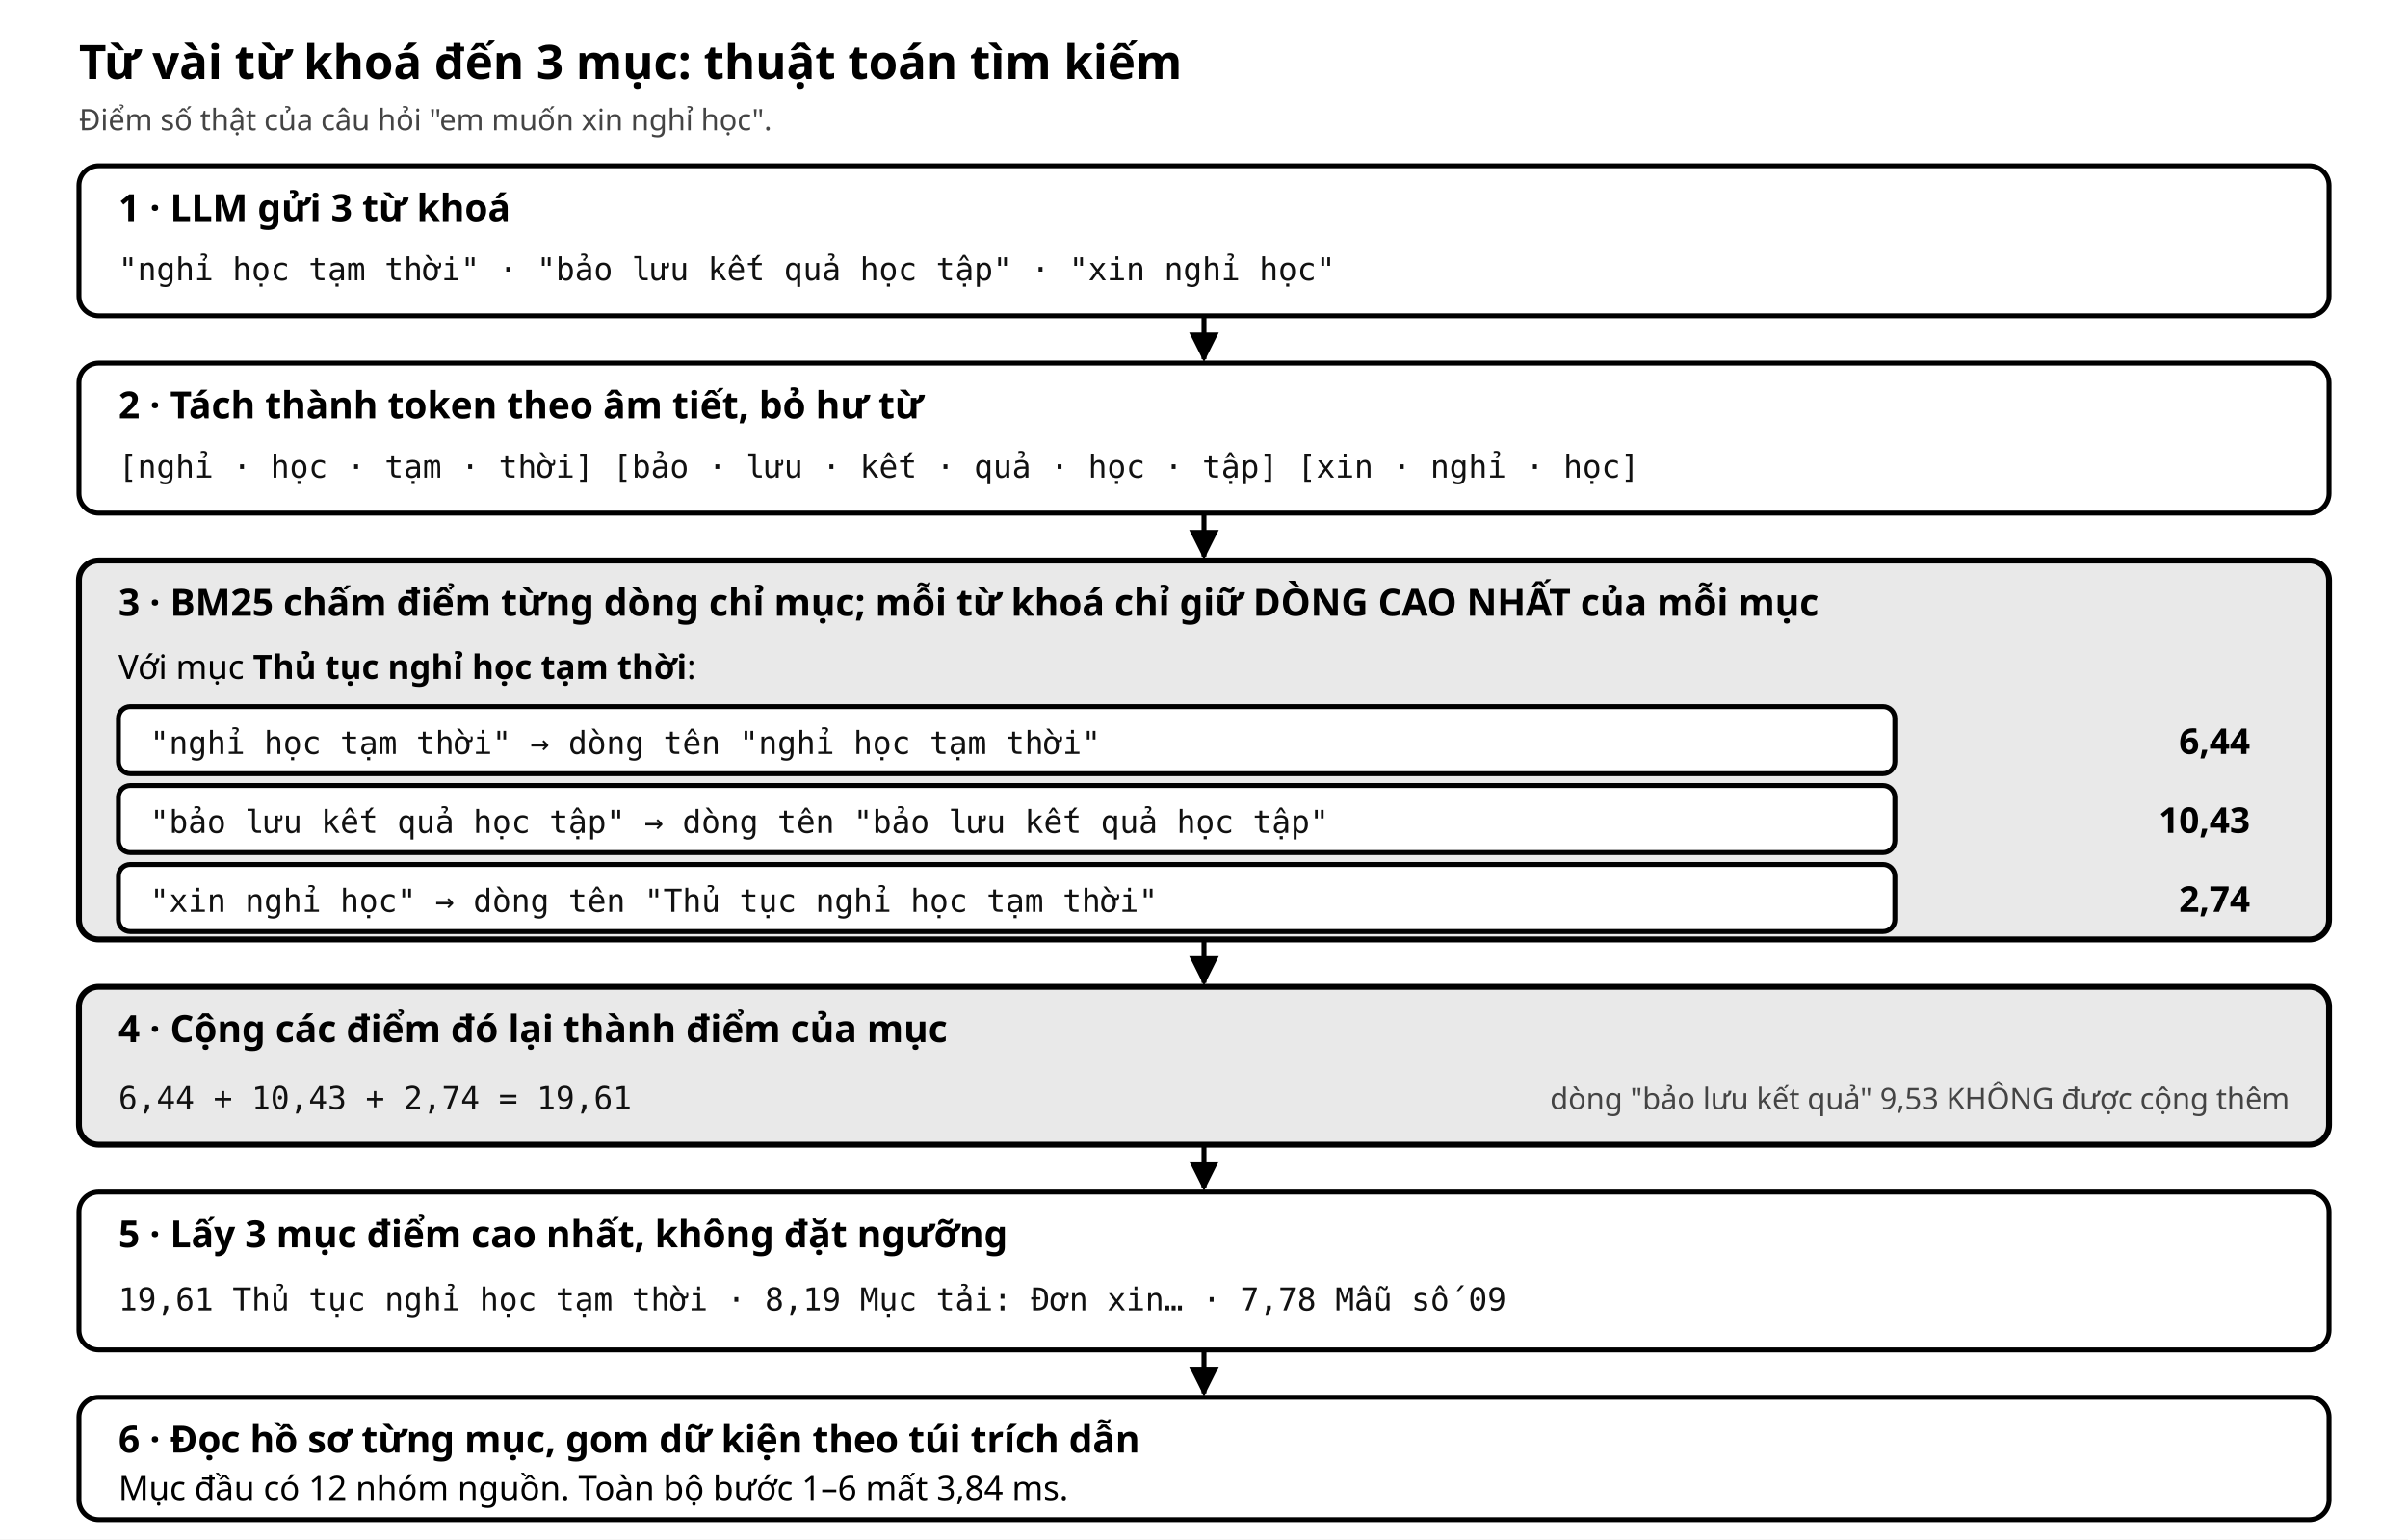
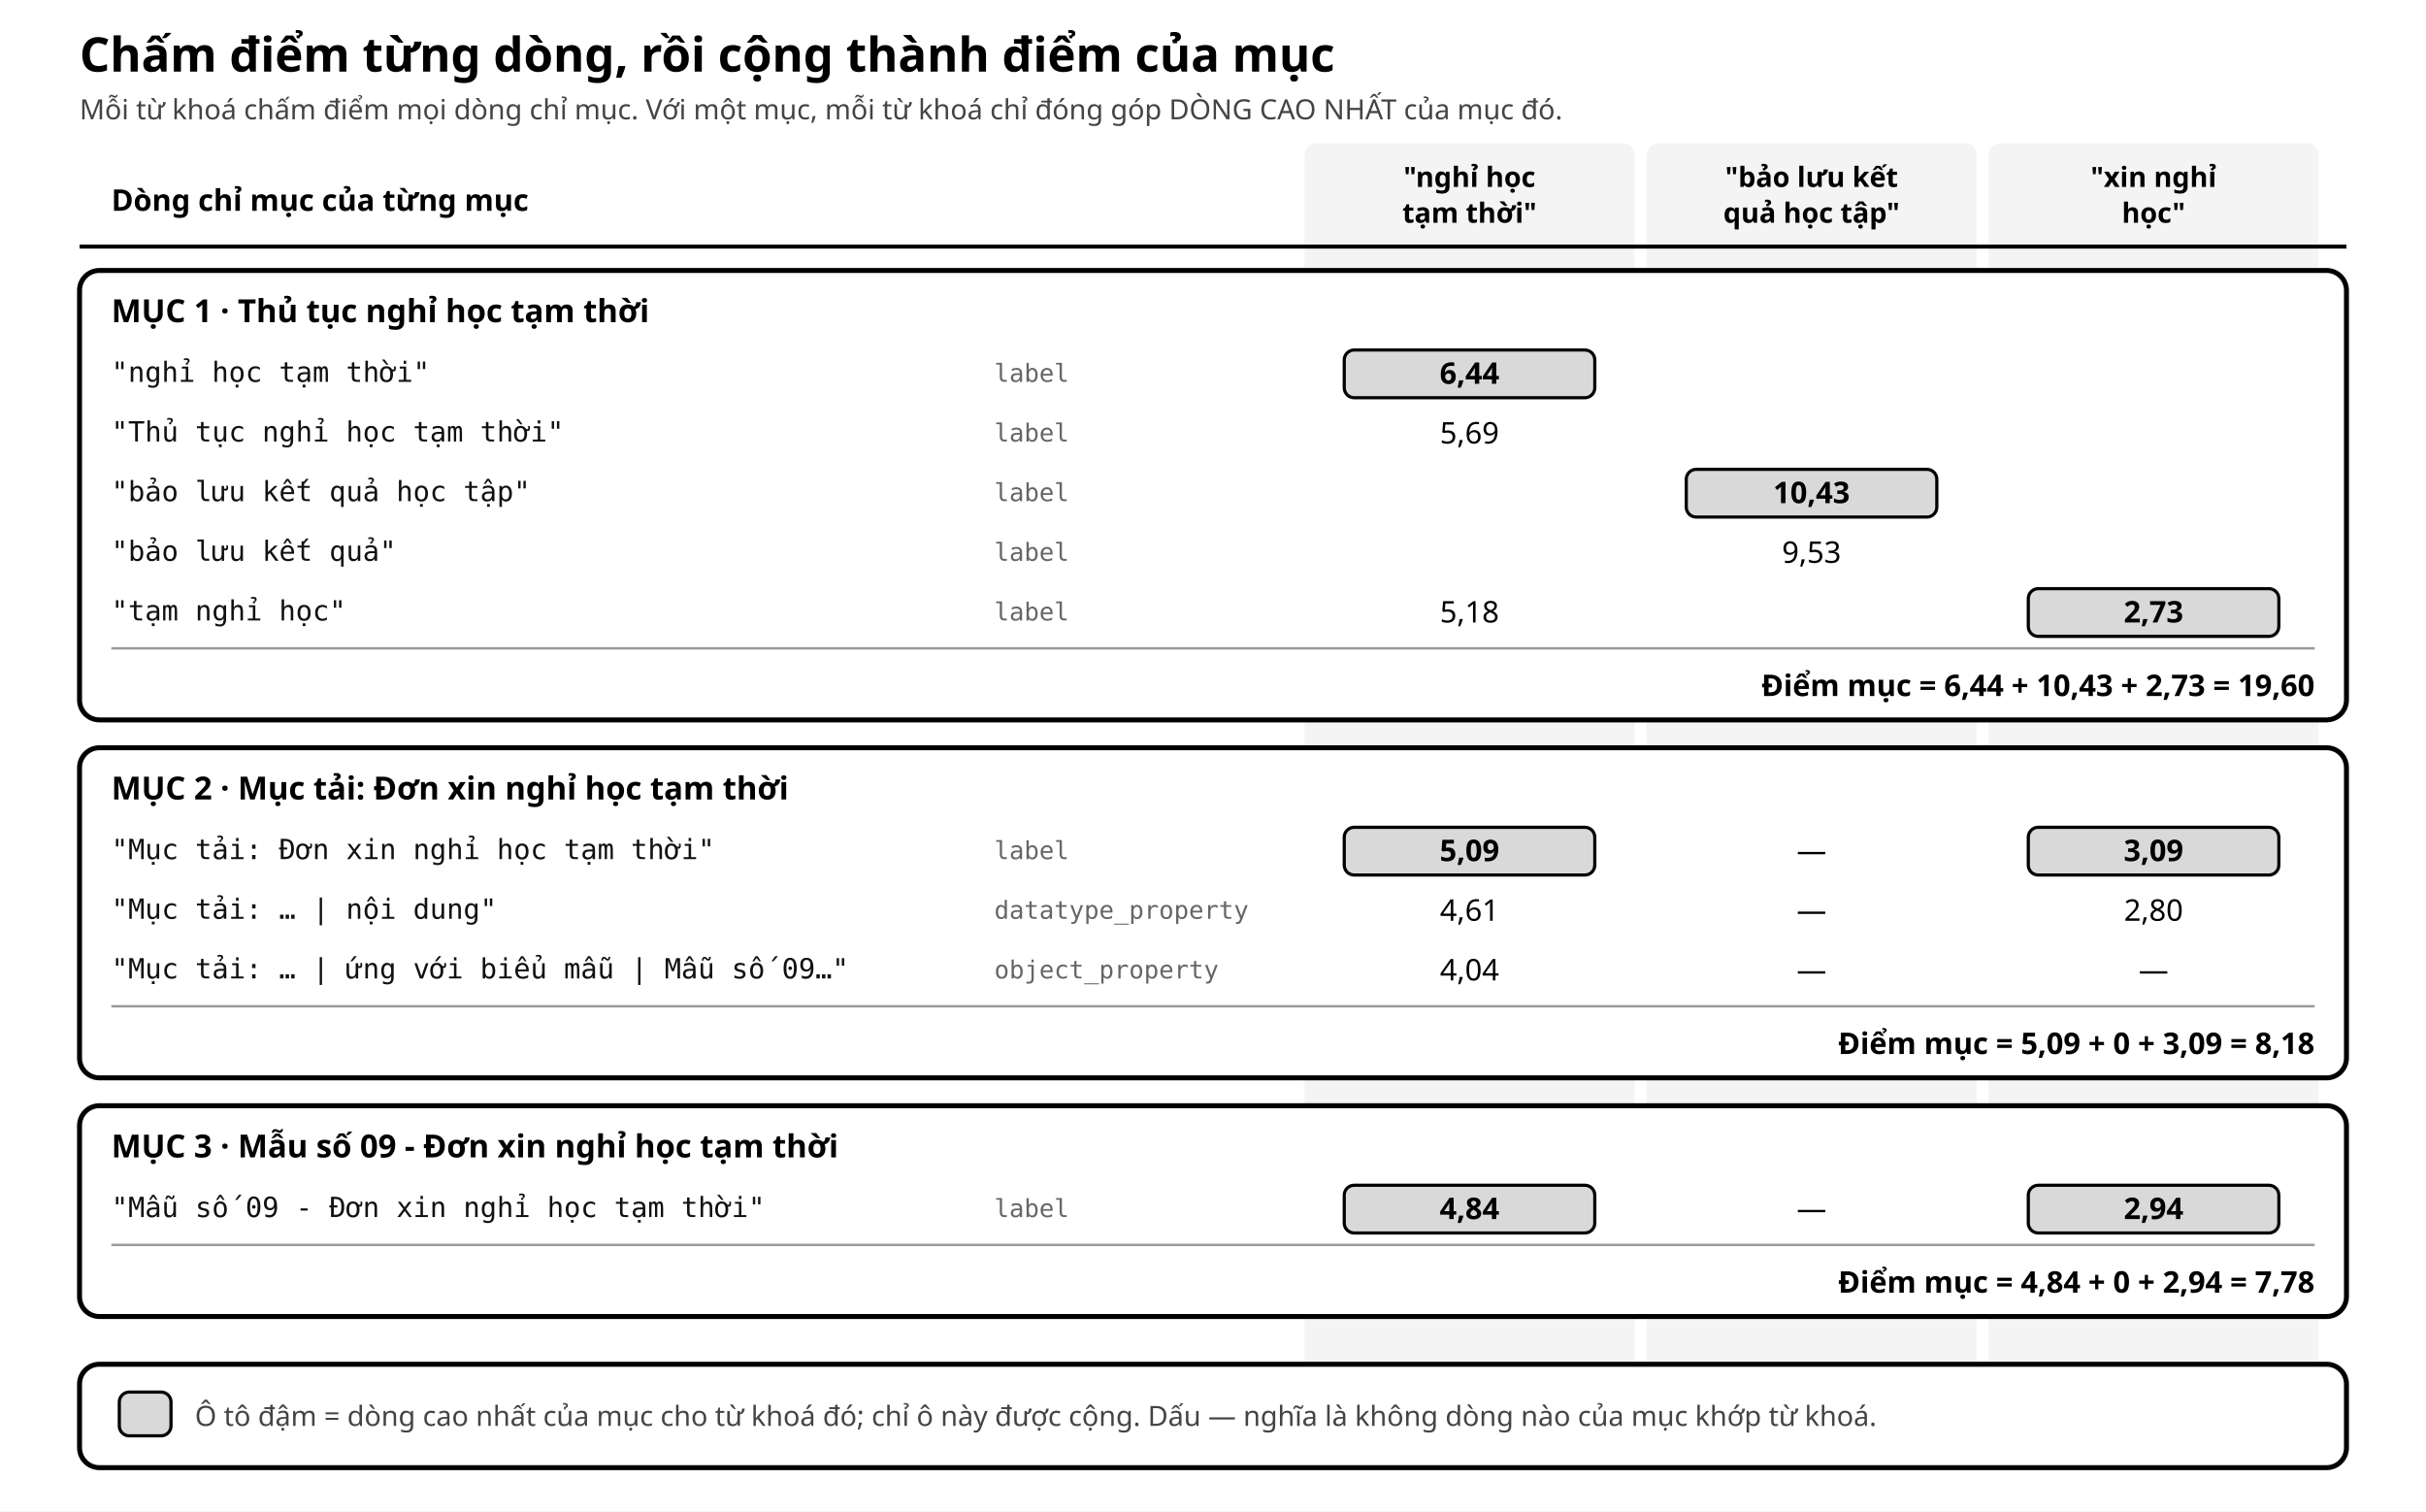
- <svg xmlns="http://www.w3.org/2000/svg" width="1220" height="780" viewBox="0 0 1220 780" font-family="Noto Sans, DejaVu Sans, sans-serif">
+ <svg xmlns="http://www.w3.org/2000/svg" width="1220" height="760" viewBox="0 0 1220 760" font-family="Noto Sans, DejaVu Sans, sans-serif">
  <defs>
-     <marker id="mui" viewBox="0 0 10 10" refX="9" refY="5" markerWidth="6" markerHeight="6" orient="auto-start-reverse">
-       <path d="M0 0 L10 5 L0 10 z" fill="#000000" />
-     </marker>
    <style>
-       .o    { fill: #ffffff; stroke: #000000; stroke-width: 2.5; }
-       .odam { fill: #e9e9e9; stroke: #000000; stroke-width: 3; }
-       .tieu { fill: #000000; font-size: 19px; font-weight: 700; }
-       .tt   { fill: #000000; font-size: 17px; }
-       .ma   { fill: #111111; font-size: 16px; font-family: "DejaVu Sans Mono", monospace; }
-       .mui  { stroke: #000000; stroke-width: 2.5; fill: none; marker-end: url(#mui); }
-       .diem { fill: #000000; font-size: 18px; font-weight: 700; text-anchor: end; }
+       .o     { fill: #ffffff; stroke: #000000; stroke-width: 2.5; }
+       .cot   { fill: #f4f4f4; stroke: none; }
+       .chon  { fill: #d9d9d9; stroke: #000000; stroke-width: 1.6; }
+       .kw    { fill: #000000; font-size: 14px; font-weight: 700; text-anchor: middle; }
+       .ma    { fill: #111111; font-size: 14px; font-family: "DejaVu Sans Mono", monospace; }
+       .loai  { fill: #666666; font-size: 12.5px; font-family: "DejaVu Sans Mono", monospace; }
+       .diem  { fill: #000000; font-size: 15px; text-anchor: middle; font-variant-numeric: tabular-nums; }
+       .dammuc{ fill: #000000; font-size: 16px; font-weight: 700; }
+       .tong  { fill: #000000; font-size: 15px; font-weight: 700; text-anchor: end; }
+       .ghi   { fill: #444444; font-size: 14px; }
    </style>
  </defs>
-   <rect width="1220" height="780" fill="#ffffff" />
-   <text x="40" y="40" style="font-size:24px; font-weight:700">Từ vài từ khoá đến 3 mục: thuật toán tìm kiếm</text>
-   <text x="40" y="66" style="font-size:15px; fill:#444">Điểm số thật của câu hỏi "em muốn xin nghỉ học".</text>
-   <rect x="40" y="84" width="1140" height="76" rx="10" class="o" />
-   <text x="60" y="112" class="tieu">1 · LLM gửi 3 từ khoá</text>
-   <text x="60" y="142" class="ma">"nghỉ học tạm thời"   ·   "bảo lưu kết quả học tập"   ·   "xin nghỉ học"</text>
-   <path class="mui" d="M610 160 V182" />
-   <rect x="40" y="184" width="1140" height="76" rx="10" class="o" />
-   <text x="60" y="212" class="tieu">2 · Tách thành token theo âm tiết, bỏ hư từ</text>
-   <text x="60" y="242" class="ma">[nghỉ · học · tạm · thời]   [bảo · lưu · kết · quả · học · tập]   [xin · nghỉ · học]</text>
-   <path class="mui" d="M610 260 V282" />
-   <rect x="40" y="284" width="1140" height="192" rx="10" class="odam" />
-   <text x="60" y="312" class="tieu">3 · BM25 chấm điểm từng dòng chỉ mục; mỗi từ khoá chỉ giữ DÒNG CAO NHẤT của mỗi mục</text>
-   <text x="60" y="344" class="tt">Với mục <tspan font-weight="700">Thủ tục nghỉ học tạm thời</tspan>:</text>
-   <rect x="60" y="358" width="900" height="34" rx="6" class="o" />
-   <text x="76" y="382" class="ma">"nghỉ học tạm thời"        → dòng tên  "nghỉ học tạm thời"</text>
-   <text x="1140" y="382" class="diem">6,44</text>
-   <rect x="60" y="398" width="900" height="34" rx="6" class="o" />
-   <text x="76" y="422" class="ma">"bảo lưu kết quả học tập"  → dòng tên  "bảo lưu kết quả học tập"</text>
-   <text x="1140" y="422" class="diem">10,43</text>
-   <rect x="60" y="438" width="900" height="34" rx="6" class="o" />
-   <text x="76" y="462" class="ma">"xin nghỉ học"             → dòng tên  "Thủ tục nghỉ học tạm thời"</text>
-   <text x="1140" y="462" class="diem">2,74</text>
-   <path class="mui" d="M610 476 V498" />
-   <rect x="40" y="500" width="1140" height="80" rx="10" class="odam" />
-   <text x="60" y="528" class="tieu">4 · Cộng các điểm đó lại thành điểm của mục</text>
-   <text x="60" y="562" class="ma">6,44  +  10,43  +  2,74  =  19,61</text>
-   <text x="1160" y="562" style="font-size:15px; fill:#444; text-anchor:end">dòng "bảo lưu kết quả" 9,53 KHÔNG được cộng thêm</text>
-   <path class="mui" d="M610 580 V602" />
-   <rect x="40" y="604" width="1140" height="80" rx="10" class="o" />
-   <text x="60" y="632" class="tieu">5 · Lấy 3 mục điểm cao nhất, không đặt ngưỡng</text>
-   <text x="60" y="664" class="ma">19,61 Thủ tục nghỉ học tạm thời  ·  8,19 Mục tải: Đơn xin…  ·  7,78 Mẫu số 09</text>
-   <path class="mui" d="M610 684 V706" />
-   <rect x="40" y="708" width="1140" height="62" rx="10" class="o" />
-   <text x="60" y="736" class="tieu">6 · Đọc hồ sơ từng mục, gom dữ kiện theo túi trích dẫn</text>
-   <text x="60" y="760" class="tt">Mục đầu có 12 nhóm nguồn. Toàn bộ bước 1–6 mất 3,84 ms.</text>
+   <rect width="1220" height="760" fill="#ffffff" />
+   <text x="40" y="36" style="font-size:24px; font-weight:700">Chấm điểm từng dòng, rồi cộng thành điểm của mục</text>
+   <text x="40" y="60" class="ghi">Mỗi từ khoá chấm điểm mọi dòng chỉ mục. Với một mục, mỗi từ khoá chỉ đóng góp DÒNG CAO NHẤT của mục đó.</text>
+   <rect x="656" y="72" width="166" height="640" rx="6" class="cot" />
+   <rect x="828" y="72" width="166" height="640" rx="6" class="cot" />
+   <rect x="1000" y="72" width="166" height="640" rx="6" class="cot" />
+   <text x="739" y="94" class="kw">"nghỉ học</text>
+   <text x="739" y="112" class="kw">tạm thời"</text>
+   <text x="911" y="94" class="kw">"bảo lưu kết</text>
+   <text x="911" y="112" class="kw">quả học tập"</text>
+   <text x="1083" y="94" class="kw">"xin nghỉ</text>
+   <text x="1083" y="112" class="kw">học"</text>
+   <text x="56" y="106" style="font-size:15px; font-weight:700">Dòng chỉ mục của từng mục</text>
+   <line x1="40" y1="124" x2="1180" y2="124" stroke="#000" stroke-width="2" />
+   <rect x="40" y="136" width="1140" height="226" rx="10" class="o" />
+   <text x="56" y="162" class="dammuc">MỤC 1 · Thủ tục nghỉ học tạm thời</text>
+   <text x="56" y="192" class="ma">"nghỉ học tạm thời"</text>
+   <text x="500" y="192" class="loai">label</text>
+   <rect x="676" y="176" width="126" height="24" rx="5" class="chon" />
+   <text x="739" y="193" class="diem" font-weight="700">6,44</text>
+   <text x="56" y="222" class="ma">"Thủ tục nghỉ học tạm thời"</text>
+   <text x="500" y="222" class="loai">label</text>
+   <text x="739" y="223" class="diem">5,69</text>
+   <text x="56" y="252" class="ma">"bảo lưu kết quả học tập"</text>
+   <text x="500" y="252" class="loai">label</text>
+   <rect x="848" y="236" width="126" height="24" rx="5" class="chon" />
+   <text x="911" y="253" class="diem" font-weight="700">10,43</text>
+   <text x="56" y="282" class="ma">"bảo lưu kết quả"</text>
+   <text x="500" y="282" class="loai">label</text>
+   <text x="911" y="283" class="diem">9,53</text>
+   <text x="56" y="312" class="ma">"tạm nghỉ học"</text>
+   <text x="500" y="312" class="loai">label</text>
+   <text x="739" y="313" class="diem">5,18</text>
+   <rect x="1020" y="296" width="126" height="24" rx="5" class="chon" />
+   <text x="1083" y="313" class="diem" font-weight="700">2,73</text>
+   <line x1="56" y1="326" x2="1164" y2="326" stroke="#999" stroke-width="1.2" />
+   <text x="1164" y="350" class="tong">Điểm mục = 6,44 + 10,43 + 2,73 = 19,60</text>
+   <rect x="40" y="376" width="1140" height="166" rx="10" class="o" />
+   <text x="56" y="402" class="dammuc">MỤC 2 · Mục tải: Đơn xin nghỉ học tạm thời</text>
+   <text x="56" y="432" class="ma">"Mục tải: Đơn xin nghỉ học tạm thời"</text>
+   <text x="500" y="432" class="loai">label</text>
+   <rect x="676" y="416" width="126" height="24" rx="5" class="chon" />
+   <text x="739" y="433" class="diem" font-weight="700">5,09</text>
+   <text x="911" y="433" class="diem">—</text>
+   <rect x="1020" y="416" width="126" height="24" rx="5" class="chon" />
+   <text x="1083" y="433" class="diem" font-weight="700">3,09</text>
+   <text x="56" y="462" class="ma">"Mục tải: … | nội dung"</text>
+   <text x="500" y="462" class="loai">datatype_property</text>
+   <text x="739" y="463" class="diem">4,61</text>
+   <text x="911" y="463" class="diem">—</text>
+   <text x="1083" y="463" class="diem">2,80</text>
+   <text x="56" y="492" class="ma">"Mục tải: … | ứng với biểu mẫu | Mẫu số 09…"</text>
+   <text x="500" y="492" class="loai">object_property</text>
+   <text x="739" y="493" class="diem">4,04</text>
+   <text x="911" y="493" class="diem">—</text>
+   <text x="1083" y="493" class="diem">—</text>
+   <line x1="56" y1="506" x2="1164" y2="506" stroke="#999" stroke-width="1.2" />
+   <text x="1164" y="530" class="tong">Điểm mục = 5,09 + 0 + 3,09 = 8,18</text>
+   <rect x="40" y="556" width="1140" height="106" rx="10" class="o" />
+   <text x="56" y="582" class="dammuc">MỤC 3 · Mẫu số 09 - Đơn xin nghỉ học tạm thời</text>
+   <text x="56" y="612" class="ma">"Mẫu số 09 - Đơn xin nghỉ học tạm thời"</text>
+   <text x="500" y="612" class="loai">label</text>
+   <rect x="676" y="596" width="126" height="24" rx="5" class="chon" />
+   <text x="739" y="613" class="diem" font-weight="700">4,84</text>
+   <text x="911" y="613" class="diem">—</text>
+   <rect x="1020" y="596" width="126" height="24" rx="5" class="chon" />
+   <text x="1083" y="613" class="diem" font-weight="700">2,94</text>
+   <line x1="56" y1="626" x2="1164" y2="626" stroke="#999" stroke-width="1.2" />
+   <text x="1164" y="650" class="tong">Điểm mục = 4,84 + 0 + 2,94 = 7,78</text>
+   <rect x="40" y="686" width="1140" height="52" rx="10" class="o" />
+   <rect x="60" y="700" width="26" height="22" rx="5" class="chon" />
+   <text x="98" y="717" class="ghi">Ô tô đậm = dòng cao nhất của mục cho từ khoá đó; chỉ ô này được cộng. Dấu — nghĩa là không dòng nào của mục khớp từ khoá.</text>
</svg>
